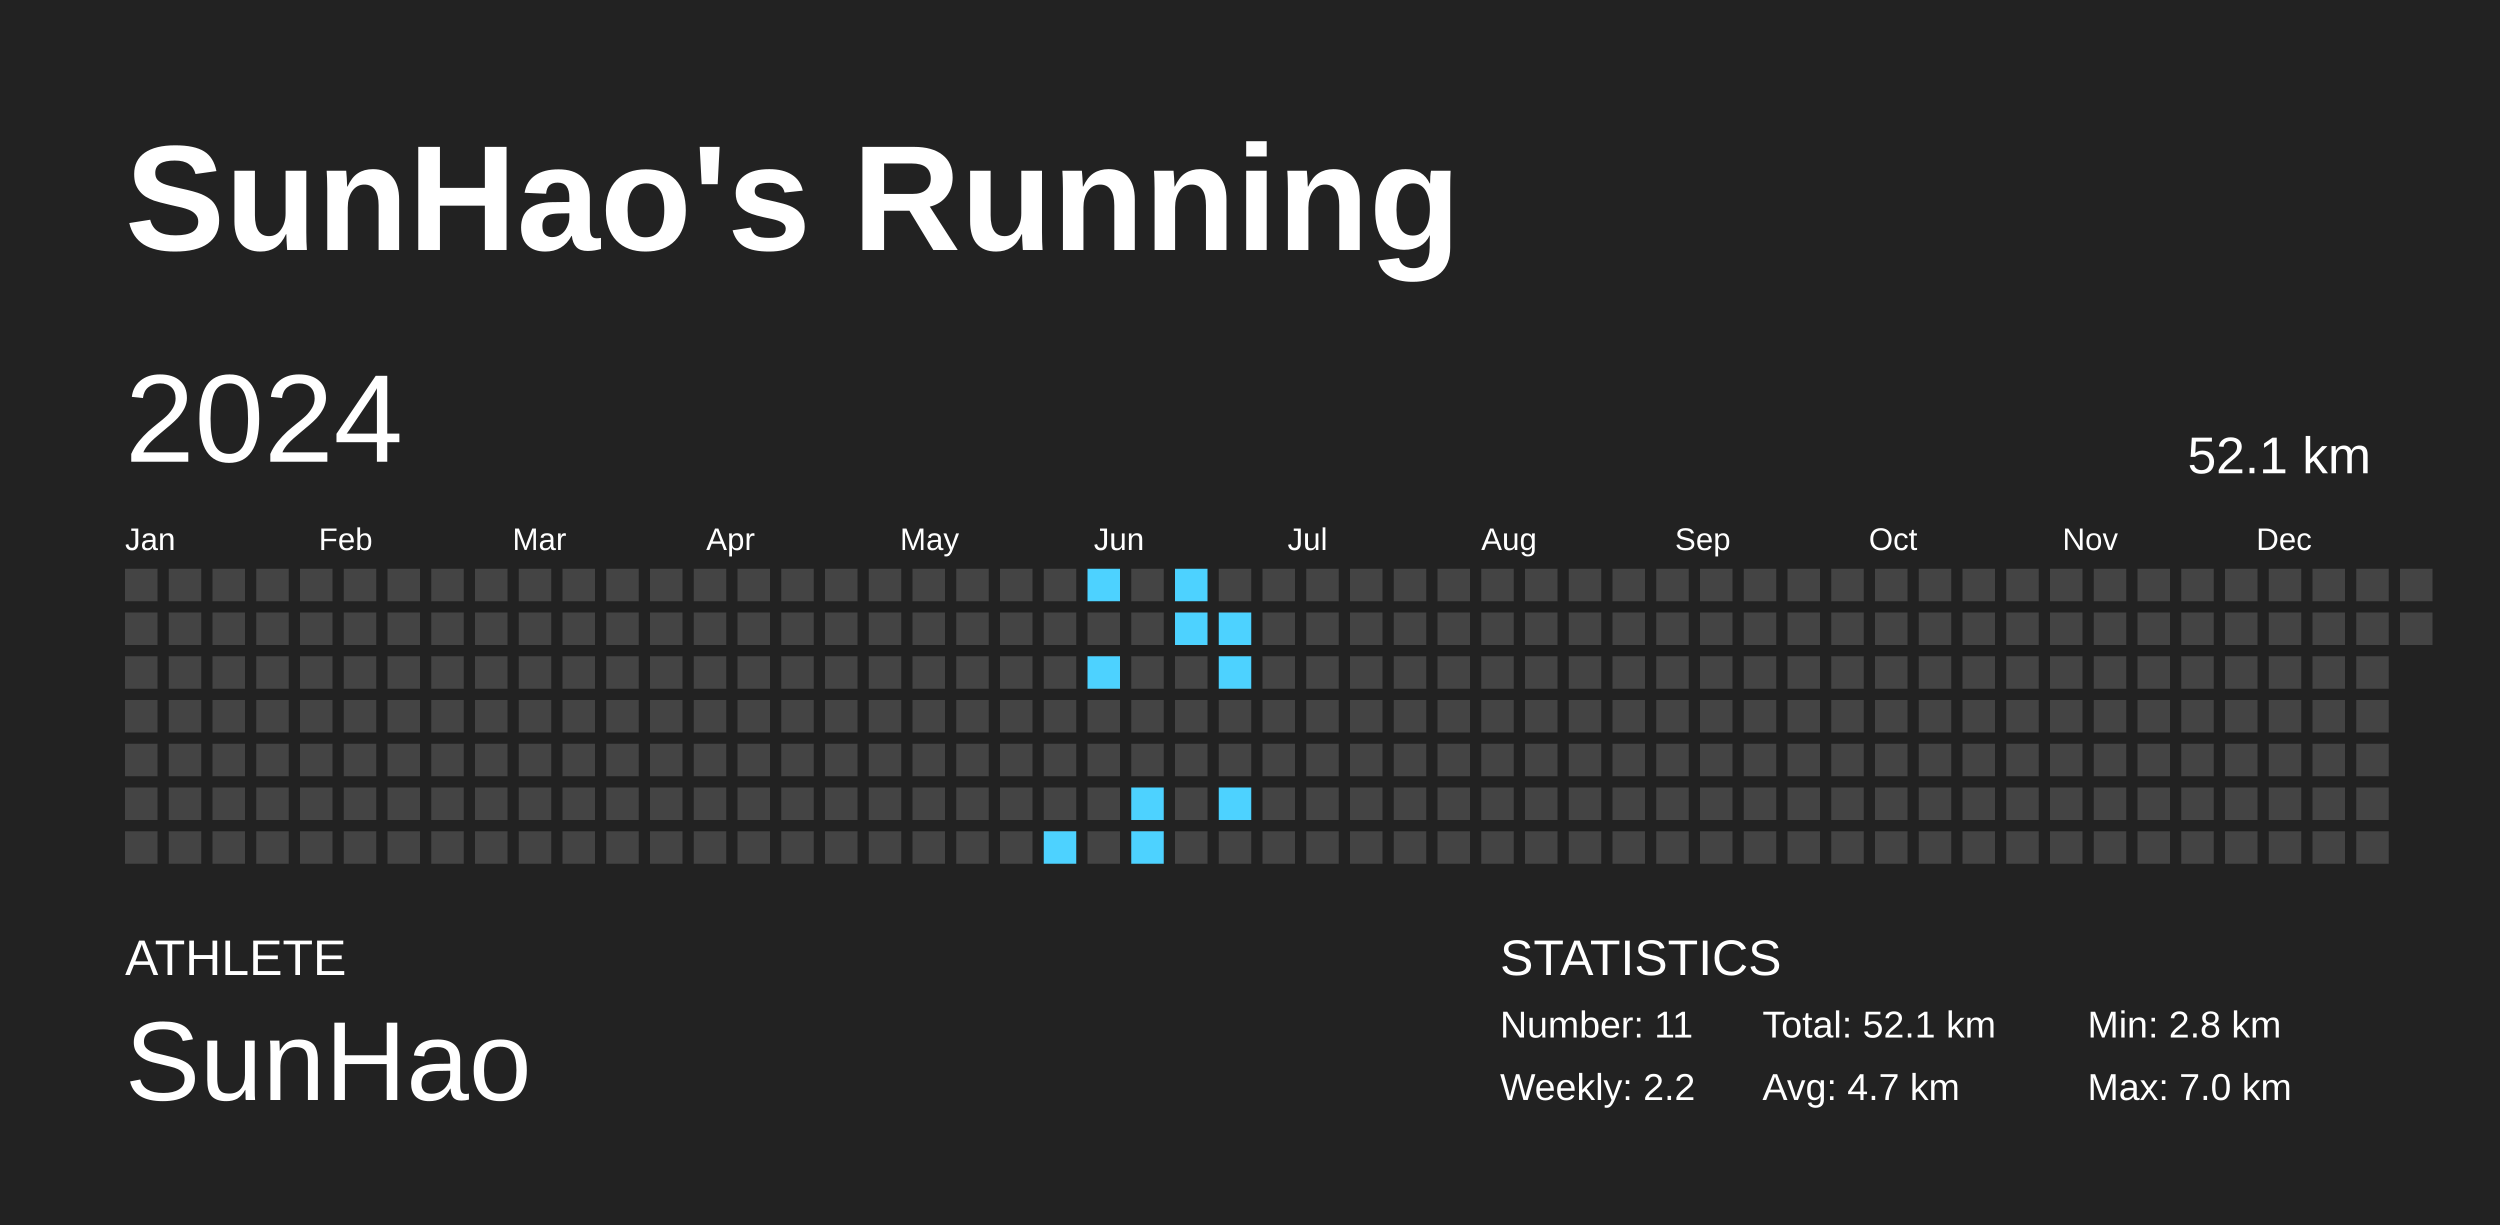
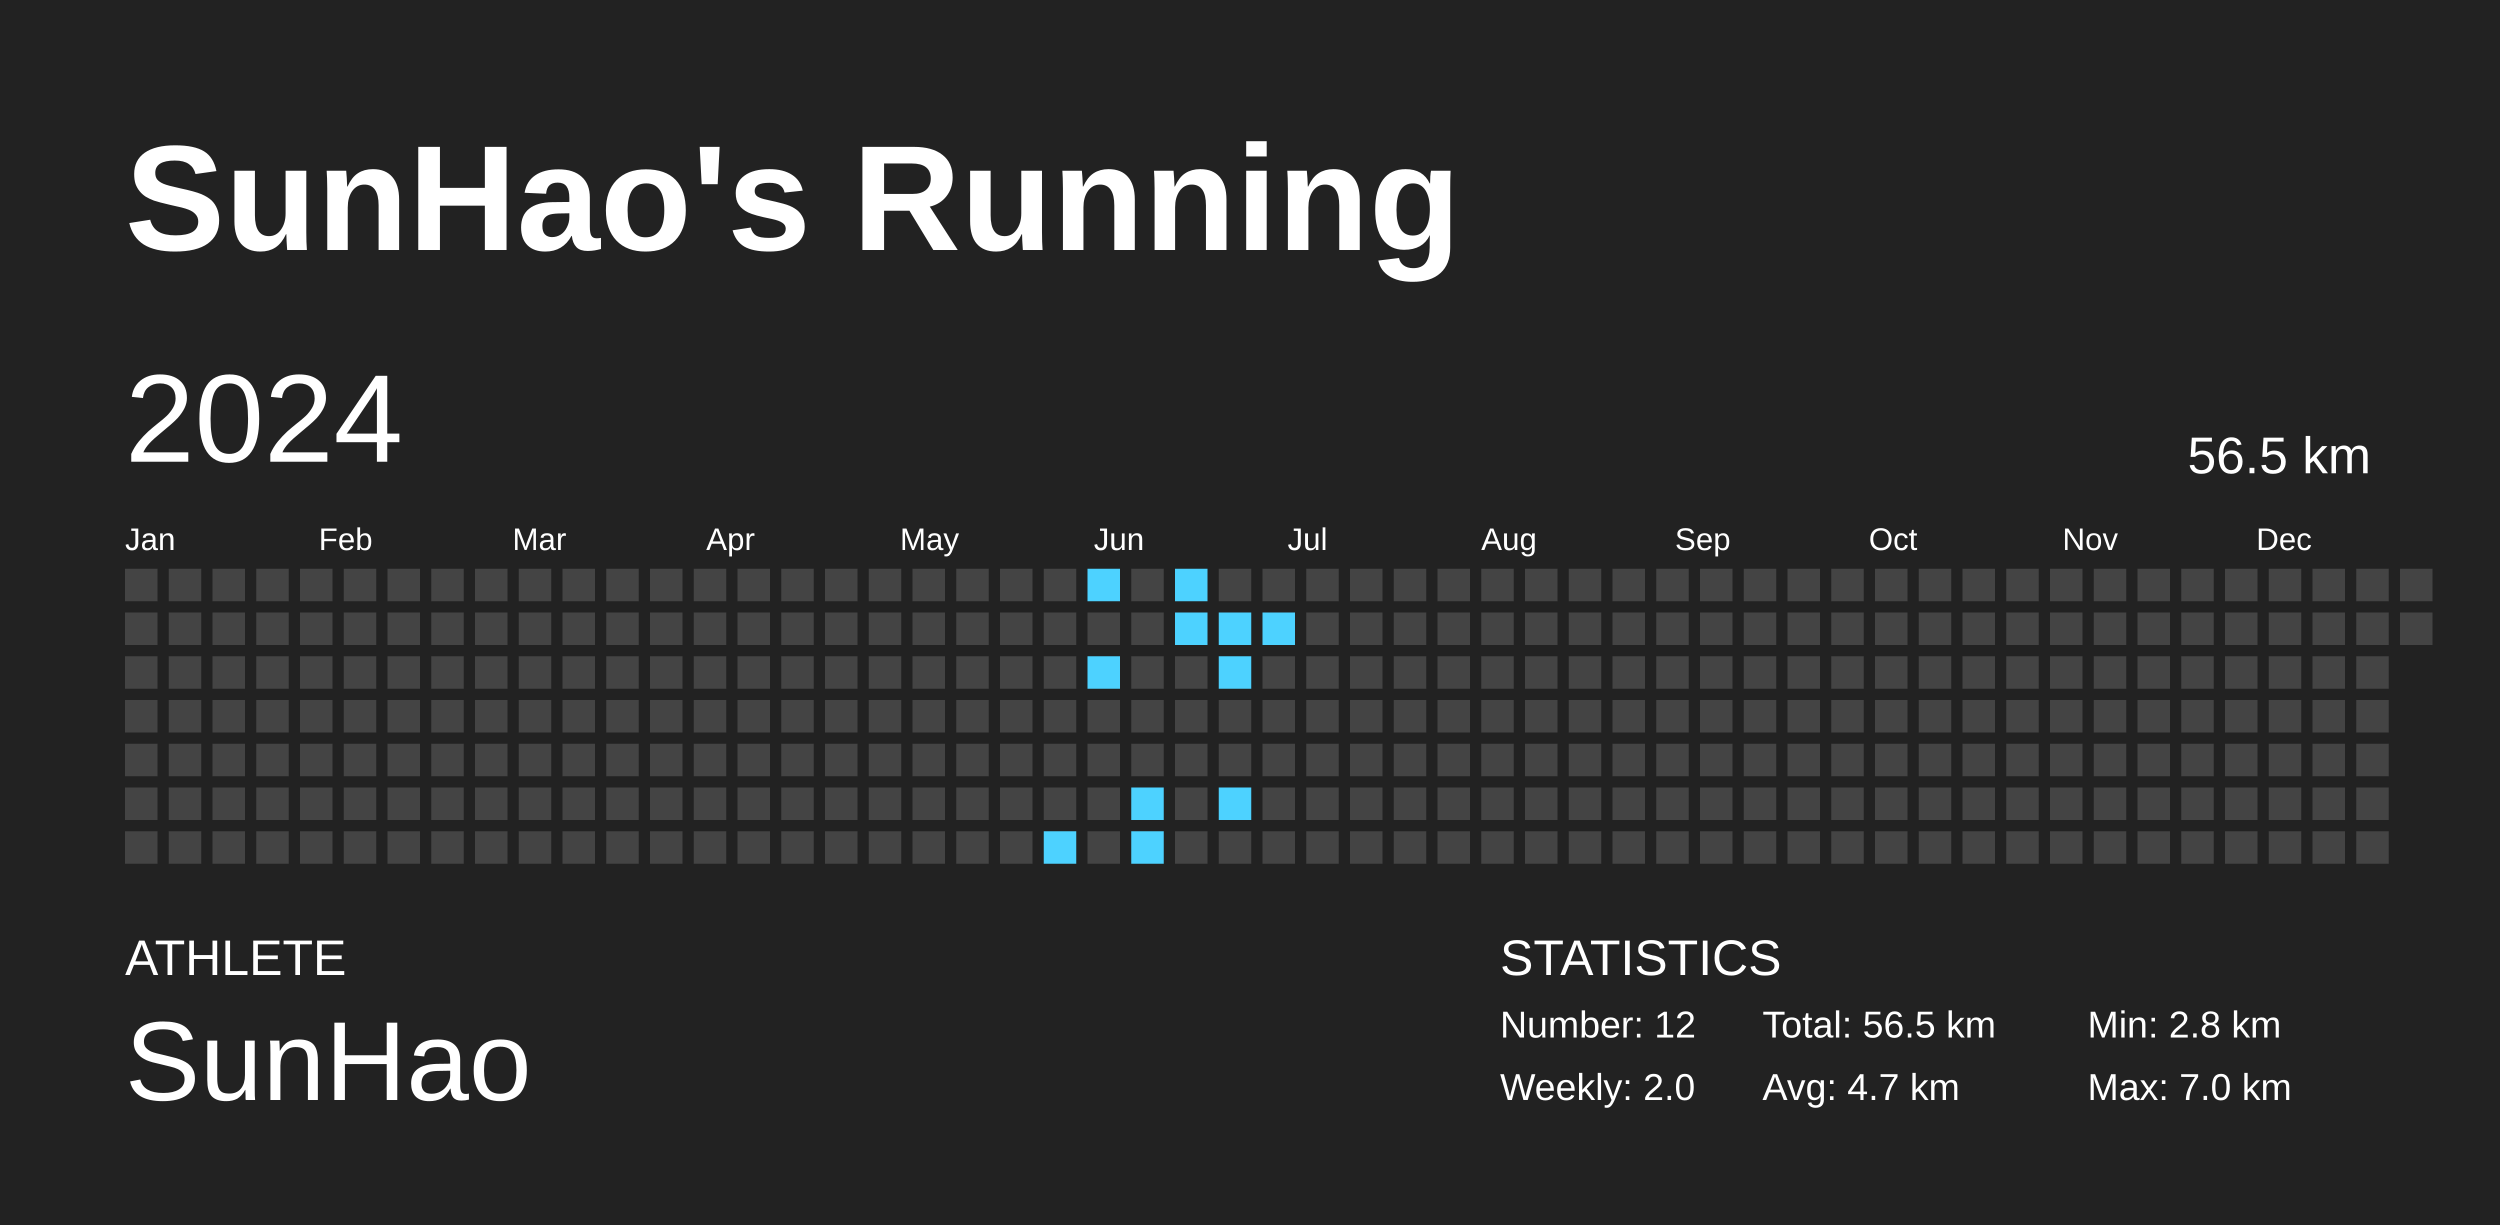
<svg xmlns="http://www.w3.org/2000/svg" baseProfile="full" height="98mm" version="1.1" viewBox="0,0,200,98" width="200mm">
  <defs />
  <rect fill="#222222" height="98" width="200" x="0" y="0" />
  <text fill="#FFFFFF" style="font-size:12px; font-family:Arial; font-weight:bold;" x="10" y="20">SunHao's Running</text>
  <text fill="#FFFFFF" style="font-size:4px; font-family:Arial" x="10" y="78">ATHLETE</text>
  <text fill="#FFFFFF" style="font-size:9px; font-family:Arial" x="10" y="88">SunHao</text>
  <text fill="#FFFFFF" style="font-size:4px; font-family:Arial" x="120" y="78">STATISTICS</text>
-   <text fill="#FFFFFF" style="font-size:3px; font-family:Arial" x="120" y="83">Number: 11</text>
-   <text fill="#FFFFFF" style="font-size:3px; font-family:Arial" x="120" y="88">Weekly: 2.2</text>
-   <text fill="#FFFFFF" style="font-size:3px; font-family:Arial" x="141" y="83">Total: 52.1 km</text>
+   <text fill="#FFFFFF" style="font-size:3px; font-family:Arial" x="120" y="83">Number: 12</text>
+   <text fill="#FFFFFF" style="font-size:3px; font-family:Arial" x="120" y="88">Weekly: 2.0</text>
+   <text fill="#FFFFFF" style="font-size:3px; font-family:Arial" x="141" y="83">Total: 56.5 km</text>
  <text fill="#FFFFFF" style="font-size:3px; font-family:Arial" x="141" y="88">Avg: 4.7 km</text>
  <text fill="#FFFFFF" style="font-size:3px; font-family:Arial" x="167" y="83">Min: 2.8 km</text>
  <text fill="#FFFFFF" style="font-size:3px; font-family:Arial" x="167" y="88">Max: 7.0 km</text>
  <text dominant-baseline="hanging" fill="#FFFFFF" style="font-size:10.0px; font-family:Arial;" x="10" y="30">2024</text>
-   <text dominant-baseline="hanging" fill="#FFFFFF" style="font-size:4.125px; font-family:Arial;" x="175" y="35">52.1 km</text>
+   <text dominant-baseline="hanging" fill="#FFFFFF" style="font-size:4.125px; font-family:Arial;" x="175" y="35">56.5 km</text>
  <text fill="#FFFFFF" style="font-size:2.5px; font-family:Arial" x="10.0" y="44">Jan</text>
  <text fill="#FFFFFF" style="font-size:2.5px; font-family:Arial" x="25.5" y="44">Feb</text>
  <text fill="#FFFFFF" style="font-size:2.5px; font-family:Arial" x="41.0" y="44">Mar</text>
  <text fill="#FFFFFF" style="font-size:2.5px; font-family:Arial" x="56.5" y="44">Apr</text>
  <text fill="#FFFFFF" style="font-size:2.5px; font-family:Arial" x="72.0" y="44">May</text>
  <text fill="#FFFFFF" style="font-size:2.5px; font-family:Arial" x="87.5" y="44">Jun</text>
  <text fill="#FFFFFF" style="font-size:2.5px; font-family:Arial" x="103.0" y="44">Jul</text>
  <text fill="#FFFFFF" style="font-size:2.5px; font-family:Arial" x="118.5" y="44">Aug</text>
  <text fill="#FFFFFF" style="font-size:2.5px; font-family:Arial" x="134.0" y="44">Sep</text>
  <text fill="#FFFFFF" style="font-size:2.5px; font-family:Arial" x="149.5" y="44">Oct</text>
  <text fill="#FFFFFF" style="font-size:2.5px; font-family:Arial" x="165.0" y="44">Nov</text>
  <text fill="#FFFFFF" style="font-size:2.5px; font-family:Arial" x="180.5" y="44">Dec</text>
  <rect fill="#444444" height="2.6" width="2.6" x="10.0" y="45.5" />
  <rect fill="#444444" height="2.6" width="2.6" x="10.0" y="49.0" />
  <rect fill="#444444" height="2.6" width="2.6" x="10.0" y="52.5" />
  <rect fill="#444444" height="2.6" width="2.6" x="10.0" y="56.0" />
  <rect fill="#444444" height="2.6" width="2.6" x="10.0" y="59.5" />
  <rect fill="#444444" height="2.6" width="2.6" x="10.0" y="63.0" />
  <rect fill="#444444" height="2.6" width="2.6" x="10.0" y="66.5" />
  <rect fill="#444444" height="2.6" width="2.6" x="13.5" y="45.5" />
  <rect fill="#444444" height="2.6" width="2.6" x="13.5" y="49.0" />
  <rect fill="#444444" height="2.6" width="2.6" x="13.5" y="52.5" />
  <rect fill="#444444" height="2.6" width="2.6" x="13.5" y="56.0" />
  <rect fill="#444444" height="2.6" width="2.6" x="13.5" y="59.5" />
  <rect fill="#444444" height="2.6" width="2.6" x="13.5" y="63.0" />
  <rect fill="#444444" height="2.6" width="2.6" x="13.5" y="66.5" />
  <rect fill="#444444" height="2.6" width="2.6" x="17.0" y="45.5" />
  <rect fill="#444444" height="2.6" width="2.6" x="17.0" y="49.0" />
  <rect fill="#444444" height="2.6" width="2.6" x="17.0" y="52.5" />
  <rect fill="#444444" height="2.6" width="2.6" x="17.0" y="56.0" />
  <rect fill="#444444" height="2.6" width="2.6" x="17.0" y="59.5" />
  <rect fill="#444444" height="2.6" width="2.6" x="17.0" y="63.0" />
  <rect fill="#444444" height="2.6" width="2.6" x="17.0" y="66.5" />
  <rect fill="#444444" height="2.6" width="2.6" x="20.5" y="45.5" />
  <rect fill="#444444" height="2.6" width="2.6" x="20.5" y="49.0" />
  <rect fill="#444444" height="2.6" width="2.6" x="20.5" y="52.5" />
  <rect fill="#444444" height="2.6" width="2.6" x="20.5" y="56.0" />
  <rect fill="#444444" height="2.6" width="2.6" x="20.5" y="59.5" />
  <rect fill="#444444" height="2.6" width="2.6" x="20.5" y="63.0" />
  <rect fill="#444444" height="2.6" width="2.6" x="20.5" y="66.5" />
  <rect fill="#444444" height="2.6" width="2.6" x="24.0" y="45.5" />
  <rect fill="#444444" height="2.6" width="2.6" x="24.0" y="49.0" />
  <rect fill="#444444" height="2.6" width="2.6" x="24.0" y="52.5" />
  <rect fill="#444444" height="2.6" width="2.6" x="24.0" y="56.0" />
  <rect fill="#444444" height="2.6" width="2.6" x="24.0" y="59.5" />
  <rect fill="#444444" height="2.6" width="2.6" x="24.0" y="63.0" />
  <rect fill="#444444" height="2.6" width="2.6" x="24.0" y="66.5" />
  <rect fill="#444444" height="2.6" width="2.6" x="27.5" y="45.5" />
  <rect fill="#444444" height="2.6" width="2.6" x="27.5" y="49.0" />
  <rect fill="#444444" height="2.6" width="2.6" x="27.5" y="52.5" />
  <rect fill="#444444" height="2.6" width="2.6" x="27.5" y="56.0" />
  <rect fill="#444444" height="2.6" width="2.6" x="27.5" y="59.5" />
  <rect fill="#444444" height="2.6" width="2.6" x="27.5" y="63.0" />
  <rect fill="#444444" height="2.6" width="2.6" x="27.5" y="66.5" />
  <rect fill="#444444" height="2.6" width="2.6" x="31.0" y="45.5" />
  <rect fill="#444444" height="2.6" width="2.6" x="31.0" y="49.0" />
  <rect fill="#444444" height="2.6" width="2.6" x="31.0" y="52.5" />
  <rect fill="#444444" height="2.6" width="2.6" x="31.0" y="56.0" />
  <rect fill="#444444" height="2.6" width="2.6" x="31.0" y="59.5" />
  <rect fill="#444444" height="2.6" width="2.6" x="31.0" y="63.0" />
  <rect fill="#444444" height="2.6" width="2.6" x="31.0" y="66.5" />
  <rect fill="#444444" height="2.6" width="2.6" x="34.5" y="45.5" />
  <rect fill="#444444" height="2.6" width="2.6" x="34.5" y="49.0" />
  <rect fill="#444444" height="2.6" width="2.6" x="34.5" y="52.5" />
  <rect fill="#444444" height="2.6" width="2.6" x="34.5" y="56.0" />
  <rect fill="#444444" height="2.6" width="2.6" x="34.5" y="59.5" />
  <rect fill="#444444" height="2.6" width="2.6" x="34.5" y="63.0" />
  <rect fill="#444444" height="2.6" width="2.6" x="34.5" y="66.5" />
  <rect fill="#444444" height="2.6" width="2.6" x="38.0" y="45.5" />
  <rect fill="#444444" height="2.6" width="2.6" x="38.0" y="49.0" />
  <rect fill="#444444" height="2.6" width="2.6" x="38.0" y="52.5" />
  <rect fill="#444444" height="2.6" width="2.6" x="38.0" y="56.0" />
  <rect fill="#444444" height="2.6" width="2.6" x="38.0" y="59.5" />
  <rect fill="#444444" height="2.6" width="2.6" x="38.0" y="63.0" />
  <rect fill="#444444" height="2.6" width="2.6" x="38.0" y="66.5" />
  <rect fill="#444444" height="2.6" width="2.6" x="41.5" y="45.5" />
  <rect fill="#444444" height="2.6" width="2.6" x="41.5" y="49.0" />
  <rect fill="#444444" height="2.6" width="2.6" x="41.5" y="52.5" />
  <rect fill="#444444" height="2.6" width="2.6" x="41.5" y="56.0" />
  <rect fill="#444444" height="2.6" width="2.6" x="41.5" y="59.5" />
  <rect fill="#444444" height="2.6" width="2.6" x="41.5" y="63.0" />
  <rect fill="#444444" height="2.6" width="2.6" x="41.5" y="66.5" />
  <rect fill="#444444" height="2.6" width="2.6" x="45.0" y="45.5" />
  <rect fill="#444444" height="2.6" width="2.6" x="45.0" y="49.0" />
  <rect fill="#444444" height="2.6" width="2.6" x="45.0" y="52.5" />
  <rect fill="#444444" height="2.6" width="2.6" x="45.0" y="56.0" />
  <rect fill="#444444" height="2.6" width="2.6" x="45.0" y="59.5" />
  <rect fill="#444444" height="2.6" width="2.6" x="45.0" y="63.0" />
  <rect fill="#444444" height="2.6" width="2.6" x="45.0" y="66.5" />
  <rect fill="#444444" height="2.6" width="2.6" x="48.5" y="45.5" />
  <rect fill="#444444" height="2.6" width="2.6" x="48.5" y="49.0" />
  <rect fill="#444444" height="2.6" width="2.6" x="48.5" y="52.5" />
  <rect fill="#444444" height="2.6" width="2.6" x="48.5" y="56.0" />
  <rect fill="#444444" height="2.6" width="2.6" x="48.5" y="59.5" />
  <rect fill="#444444" height="2.6" width="2.6" x="48.5" y="63.0" />
  <rect fill="#444444" height="2.6" width="2.6" x="48.5" y="66.5" />
  <rect fill="#444444" height="2.6" width="2.6" x="52.0" y="45.5" />
  <rect fill="#444444" height="2.6" width="2.6" x="52.0" y="49.0" />
  <rect fill="#444444" height="2.6" width="2.6" x="52.0" y="52.5" />
  <rect fill="#444444" height="2.6" width="2.6" x="52.0" y="56.0" />
  <rect fill="#444444" height="2.6" width="2.6" x="52.0" y="59.5" />
  <rect fill="#444444" height="2.6" width="2.6" x="52.0" y="63.0" />
  <rect fill="#444444" height="2.6" width="2.6" x="52.0" y="66.5" />
  <rect fill="#444444" height="2.6" width="2.6" x="55.5" y="45.5" />
  <rect fill="#444444" height="2.6" width="2.6" x="55.5" y="49.0" />
  <rect fill="#444444" height="2.6" width="2.6" x="55.5" y="52.5" />
  <rect fill="#444444" height="2.6" width="2.6" x="55.5" y="56.0" />
  <rect fill="#444444" height="2.6" width="2.6" x="55.5" y="59.5" />
  <rect fill="#444444" height="2.6" width="2.6" x="55.5" y="63.0" />
  <rect fill="#444444" height="2.6" width="2.6" x="55.5" y="66.5" />
  <rect fill="#444444" height="2.6" width="2.6" x="59.0" y="45.5" />
  <rect fill="#444444" height="2.6" width="2.6" x="59.0" y="49.0" />
  <rect fill="#444444" height="2.6" width="2.6" x="59.0" y="52.5" />
  <rect fill="#444444" height="2.6" width="2.6" x="59.0" y="56.0" />
  <rect fill="#444444" height="2.6" width="2.6" x="59.0" y="59.5" />
  <rect fill="#444444" height="2.6" width="2.6" x="59.0" y="63.0" />
  <rect fill="#444444" height="2.6" width="2.6" x="59.0" y="66.5" />
  <rect fill="#444444" height="2.6" width="2.6" x="62.5" y="45.5" />
  <rect fill="#444444" height="2.6" width="2.6" x="62.5" y="49.0" />
  <rect fill="#444444" height="2.6" width="2.6" x="62.5" y="52.5" />
  <rect fill="#444444" height="2.6" width="2.6" x="62.5" y="56.0" />
  <rect fill="#444444" height="2.6" width="2.6" x="62.5" y="59.5" />
  <rect fill="#444444" height="2.6" width="2.6" x="62.5" y="63.0" />
  <rect fill="#444444" height="2.6" width="2.6" x="62.5" y="66.5" />
  <rect fill="#444444" height="2.6" width="2.6" x="66.0" y="45.5" />
  <rect fill="#444444" height="2.6" width="2.6" x="66.0" y="49.0" />
  <rect fill="#444444" height="2.6" width="2.6" x="66.0" y="52.5" />
  <rect fill="#444444" height="2.6" width="2.6" x="66.0" y="56.0" />
  <rect fill="#444444" height="2.6" width="2.6" x="66.0" y="59.5" />
  <rect fill="#444444" height="2.6" width="2.6" x="66.0" y="63.0" />
  <rect fill="#444444" height="2.6" width="2.6" x="66.0" y="66.5" />
  <rect fill="#444444" height="2.6" width="2.6" x="69.5" y="45.5" />
  <rect fill="#444444" height="2.6" width="2.6" x="69.5" y="49.0" />
  <rect fill="#444444" height="2.6" width="2.6" x="69.5" y="52.5" />
  <rect fill="#444444" height="2.6" width="2.6" x="69.5" y="56.0" />
  <rect fill="#444444" height="2.6" width="2.6" x="69.5" y="59.5" />
  <rect fill="#444444" height="2.6" width="2.6" x="69.5" y="63.0" />
  <rect fill="#444444" height="2.6" width="2.6" x="69.5" y="66.5" />
  <rect fill="#444444" height="2.6" width="2.6" x="73.0" y="45.5" />
  <rect fill="#444444" height="2.6" width="2.6" x="73.0" y="49.0" />
  <rect fill="#444444" height="2.6" width="2.6" x="73.0" y="52.5" />
  <rect fill="#444444" height="2.6" width="2.6" x="73.0" y="56.0" />
  <rect fill="#444444" height="2.6" width="2.6" x="73.0" y="59.5" />
  <rect fill="#444444" height="2.6" width="2.6" x="73.0" y="63.0" />
  <rect fill="#444444" height="2.6" width="2.6" x="73.0" y="66.5" />
  <rect fill="#444444" height="2.6" width="2.6" x="76.5" y="45.5" />
  <rect fill="#444444" height="2.6" width="2.6" x="76.5" y="49.0" />
  <rect fill="#444444" height="2.6" width="2.6" x="76.5" y="52.5" />
  <rect fill="#444444" height="2.6" width="2.6" x="76.5" y="56.0" />
  <rect fill="#444444" height="2.6" width="2.6" x="76.5" y="59.5" />
  <rect fill="#444444" height="2.6" width="2.6" x="76.5" y="63.0" />
  <rect fill="#444444" height="2.6" width="2.6" x="76.5" y="66.5" />
  <rect fill="#444444" height="2.6" width="2.6" x="80.0" y="45.5" />
  <rect fill="#444444" height="2.6" width="2.6" x="80.0" y="49.0" />
  <rect fill="#444444" height="2.6" width="2.6" x="80.0" y="52.5" />
  <rect fill="#444444" height="2.6" width="2.6" x="80.0" y="56.0" />
  <rect fill="#444444" height="2.6" width="2.6" x="80.0" y="59.5" />
  <rect fill="#444444" height="2.6" width="2.6" x="80.0" y="63.0" />
  <rect fill="#444444" height="2.6" width="2.6" x="80.0" y="66.5" />
  <rect fill="#444444" height="2.6" width="2.6" x="83.5" y="45.5" />
  <rect fill="#444444" height="2.6" width="2.6" x="83.5" y="49.0" />
  <rect fill="#444444" height="2.6" width="2.6" x="83.5" y="52.5" />
  <rect fill="#444444" height="2.6" width="2.6" x="83.5" y="56.0" />
  <rect fill="#444444" height="2.6" width="2.6" x="83.5" y="59.5" />
  <rect fill="#444444" height="2.6" width="2.6" x="83.5" y="63.0" />
  <rect fill="#4dd2ff" height="2.6" width="2.6" x="83.5" y="66.5" />
  <rect fill="#4dd2ff" height="2.6" width="2.6" x="87.0" y="45.5" />
  <rect fill="#444444" height="2.6" width="2.6" x="87.0" y="49.0" />
  <rect fill="#4dd2ff" height="2.6" width="2.6" x="87.0" y="52.5" />
  <rect fill="#444444" height="2.6" width="2.6" x="87.0" y="56.0" />
  <rect fill="#444444" height="2.6" width="2.6" x="87.0" y="59.5" />
  <rect fill="#444444" height="2.6" width="2.6" x="87.0" y="63.0" />
  <rect fill="#444444" height="2.6" width="2.6" x="87.0" y="66.5" />
  <rect fill="#444444" height="2.6" width="2.6" x="90.5" y="45.5" />
  <rect fill="#444444" height="2.6" width="2.6" x="90.5" y="49.0" />
  <rect fill="#444444" height="2.6" width="2.6" x="90.5" y="52.5" />
  <rect fill="#444444" height="2.6" width="2.6" x="90.5" y="56.0" />
  <rect fill="#444444" height="2.6" width="2.6" x="90.5" y="59.5" />
  <rect fill="#4dd2ff" height="2.6" width="2.6" x="90.5" y="63.0" />
  <rect fill="#4dd2ff" height="2.6" width="2.6" x="90.5" y="66.5" />
  <rect fill="#4dd2ff" height="2.6" width="2.6" x="94.0" y="45.5" />
  <rect fill="#4dd2ff" height="2.6" width="2.6" x="94.0" y="49.0" />
  <rect fill="#444444" height="2.6" width="2.6" x="94.0" y="52.5" />
  <rect fill="#444444" height="2.6" width="2.6" x="94.0" y="56.0" />
  <rect fill="#444444" height="2.6" width="2.6" x="94.0" y="59.5" />
  <rect fill="#444444" height="2.6" width="2.6" x="94.0" y="63.0" />
  <rect fill="#444444" height="2.6" width="2.6" x="94.0" y="66.5" />
  <rect fill="#444444" height="2.6" width="2.6" x="97.5" y="45.5" />
  <rect fill="#4dd2ff" height="2.6" width="2.6" x="97.5" y="49.0" />
  <rect fill="#4dd2ff" height="2.6" width="2.6" x="97.5" y="52.5" />
  <rect fill="#444444" height="2.6" width="2.6" x="97.5" y="56.0" />
  <rect fill="#444444" height="2.6" width="2.6" x="97.5" y="59.5" />
  <rect fill="#4dd2ff" height="2.6" width="2.6" x="97.5" y="63.0" />
  <rect fill="#444444" height="2.6" width="2.6" x="97.5" y="66.5" />
  <rect fill="#444444" height="2.6" width="2.6" x="101.0" y="45.5" />
-   <rect fill="#444444" height="2.6" width="2.6" x="101.0" y="49.0" />
+   <rect fill="#4dd2ff" height="2.6" width="2.6" x="101.0" y="49.0" />
  <rect fill="#444444" height="2.6" width="2.6" x="101.0" y="52.5" />
  <rect fill="#444444" height="2.6" width="2.6" x="101.0" y="56.0" />
  <rect fill="#444444" height="2.6" width="2.6" x="101.0" y="59.5" />
  <rect fill="#444444" height="2.6" width="2.6" x="101.0" y="63.0" />
  <rect fill="#444444" height="2.6" width="2.6" x="101.0" y="66.5" />
  <rect fill="#444444" height="2.6" width="2.6" x="104.5" y="45.5" />
  <rect fill="#444444" height="2.6" width="2.6" x="104.5" y="49.0" />
  <rect fill="#444444" height="2.6" width="2.6" x="104.5" y="52.5" />
  <rect fill="#444444" height="2.6" width="2.6" x="104.5" y="56.0" />
  <rect fill="#444444" height="2.6" width="2.6" x="104.5" y="59.5" />
  <rect fill="#444444" height="2.6" width="2.6" x="104.5" y="63.0" />
  <rect fill="#444444" height="2.6" width="2.6" x="104.5" y="66.5" />
  <rect fill="#444444" height="2.6" width="2.6" x="108.0" y="45.5" />
  <rect fill="#444444" height="2.6" width="2.6" x="108.0" y="49.0" />
  <rect fill="#444444" height="2.6" width="2.6" x="108.0" y="52.5" />
  <rect fill="#444444" height="2.6" width="2.6" x="108.0" y="56.0" />
  <rect fill="#444444" height="2.6" width="2.6" x="108.0" y="59.5" />
  <rect fill="#444444" height="2.6" width="2.6" x="108.0" y="63.0" />
  <rect fill="#444444" height="2.6" width="2.6" x="108.0" y="66.5" />
  <rect fill="#444444" height="2.6" width="2.6" x="111.5" y="45.5" />
  <rect fill="#444444" height="2.6" width="2.6" x="111.5" y="49.0" />
  <rect fill="#444444" height="2.6" width="2.6" x="111.5" y="52.5" />
  <rect fill="#444444" height="2.6" width="2.6" x="111.5" y="56.0" />
  <rect fill="#444444" height="2.6" width="2.6" x="111.5" y="59.5" />
  <rect fill="#444444" height="2.6" width="2.6" x="111.5" y="63.0" />
  <rect fill="#444444" height="2.6" width="2.6" x="111.5" y="66.5" />
  <rect fill="#444444" height="2.6" width="2.6" x="115.0" y="45.5" />
  <rect fill="#444444" height="2.6" width="2.6" x="115.0" y="49.0" />
  <rect fill="#444444" height="2.6" width="2.6" x="115.0" y="52.5" />
  <rect fill="#444444" height="2.6" width="2.6" x="115.0" y="56.0" />
  <rect fill="#444444" height="2.6" width="2.6" x="115.0" y="59.5" />
  <rect fill="#444444" height="2.6" width="2.6" x="115.0" y="63.0" />
  <rect fill="#444444" height="2.6" width="2.6" x="115.0" y="66.5" />
  <rect fill="#444444" height="2.6" width="2.6" x="118.5" y="45.5" />
  <rect fill="#444444" height="2.6" width="2.6" x="118.5" y="49.0" />
  <rect fill="#444444" height="2.6" width="2.6" x="118.5" y="52.5" />
  <rect fill="#444444" height="2.6" width="2.6" x="118.5" y="56.0" />
  <rect fill="#444444" height="2.6" width="2.6" x="118.5" y="59.5" />
  <rect fill="#444444" height="2.6" width="2.6" x="118.5" y="63.0" />
  <rect fill="#444444" height="2.6" width="2.6" x="118.5" y="66.5" />
  <rect fill="#444444" height="2.6" width="2.6" x="122.0" y="45.5" />
  <rect fill="#444444" height="2.6" width="2.6" x="122.0" y="49.0" />
  <rect fill="#444444" height="2.6" width="2.6" x="122.0" y="52.5" />
  <rect fill="#444444" height="2.6" width="2.6" x="122.0" y="56.0" />
  <rect fill="#444444" height="2.6" width="2.6" x="122.0" y="59.5" />
  <rect fill="#444444" height="2.6" width="2.6" x="122.0" y="63.0" />
  <rect fill="#444444" height="2.6" width="2.6" x="122.0" y="66.5" />
  <rect fill="#444444" height="2.6" width="2.6" x="125.5" y="45.5" />
  <rect fill="#444444" height="2.6" width="2.6" x="125.5" y="49.0" />
  <rect fill="#444444" height="2.6" width="2.6" x="125.5" y="52.5" />
  <rect fill="#444444" height="2.6" width="2.6" x="125.5" y="56.0" />
  <rect fill="#444444" height="2.6" width="2.6" x="125.5" y="59.5" />
  <rect fill="#444444" height="2.6" width="2.6" x="125.5" y="63.0" />
  <rect fill="#444444" height="2.6" width="2.6" x="125.5" y="66.5" />
  <rect fill="#444444" height="2.6" width="2.6" x="129.0" y="45.5" />
  <rect fill="#444444" height="2.6" width="2.6" x="129.0" y="49.0" />
  <rect fill="#444444" height="2.6" width="2.6" x="129.0" y="52.5" />
  <rect fill="#444444" height="2.6" width="2.6" x="129.0" y="56.0" />
  <rect fill="#444444" height="2.6" width="2.6" x="129.0" y="59.5" />
  <rect fill="#444444" height="2.6" width="2.6" x="129.0" y="63.0" />
  <rect fill="#444444" height="2.6" width="2.6" x="129.0" y="66.5" />
  <rect fill="#444444" height="2.6" width="2.6" x="132.5" y="45.5" />
  <rect fill="#444444" height="2.6" width="2.6" x="132.5" y="49.0" />
  <rect fill="#444444" height="2.6" width="2.6" x="132.5" y="52.5" />
  <rect fill="#444444" height="2.6" width="2.6" x="132.5" y="56.0" />
  <rect fill="#444444" height="2.6" width="2.6" x="132.5" y="59.5" />
  <rect fill="#444444" height="2.6" width="2.6" x="132.5" y="63.0" />
  <rect fill="#444444" height="2.6" width="2.6" x="132.5" y="66.5" />
  <rect fill="#444444" height="2.6" width="2.6" x="136.0" y="45.5" />
  <rect fill="#444444" height="2.6" width="2.6" x="136.0" y="49.0" />
  <rect fill="#444444" height="2.6" width="2.6" x="136.0" y="52.5" />
  <rect fill="#444444" height="2.6" width="2.6" x="136.0" y="56.0" />
  <rect fill="#444444" height="2.6" width="2.6" x="136.0" y="59.5" />
  <rect fill="#444444" height="2.6" width="2.6" x="136.0" y="63.0" />
  <rect fill="#444444" height="2.6" width="2.6" x="136.0" y="66.5" />
  <rect fill="#444444" height="2.6" width="2.6" x="139.5" y="45.5" />
  <rect fill="#444444" height="2.6" width="2.6" x="139.5" y="49.0" />
  <rect fill="#444444" height="2.6" width="2.6" x="139.5" y="52.5" />
  <rect fill="#444444" height="2.6" width="2.6" x="139.5" y="56.0" />
  <rect fill="#444444" height="2.6" width="2.6" x="139.5" y="59.5" />
  <rect fill="#444444" height="2.6" width="2.6" x="139.5" y="63.0" />
  <rect fill="#444444" height="2.6" width="2.6" x="139.5" y="66.5" />
  <rect fill="#444444" height="2.6" width="2.6" x="143.0" y="45.5" />
  <rect fill="#444444" height="2.6" width="2.6" x="143.0" y="49.0" />
  <rect fill="#444444" height="2.6" width="2.6" x="143.0" y="52.5" />
  <rect fill="#444444" height="2.6" width="2.6" x="143.0" y="56.0" />
  <rect fill="#444444" height="2.6" width="2.6" x="143.0" y="59.5" />
  <rect fill="#444444" height="2.6" width="2.6" x="143.0" y="63.0" />
  <rect fill="#444444" height="2.6" width="2.6" x="143.0" y="66.5" />
  <rect fill="#444444" height="2.6" width="2.6" x="146.5" y="45.5" />
  <rect fill="#444444" height="2.6" width="2.6" x="146.5" y="49.0" />
  <rect fill="#444444" height="2.6" width="2.6" x="146.5" y="52.5" />
  <rect fill="#444444" height="2.6" width="2.6" x="146.5" y="56.0" />
  <rect fill="#444444" height="2.6" width="2.6" x="146.5" y="59.5" />
  <rect fill="#444444" height="2.6" width="2.6" x="146.5" y="63.0" />
  <rect fill="#444444" height="2.6" width="2.6" x="146.5" y="66.5" />
  <rect fill="#444444" height="2.6" width="2.6" x="150.0" y="45.5" />
  <rect fill="#444444" height="2.6" width="2.6" x="150.0" y="49.0" />
  <rect fill="#444444" height="2.6" width="2.6" x="150.0" y="52.5" />
  <rect fill="#444444" height="2.6" width="2.6" x="150.0" y="56.0" />
  <rect fill="#444444" height="2.6" width="2.6" x="150.0" y="59.5" />
  <rect fill="#444444" height="2.6" width="2.6" x="150.0" y="63.0" />
  <rect fill="#444444" height="2.6" width="2.6" x="150.0" y="66.5" />
  <rect fill="#444444" height="2.6" width="2.6" x="153.5" y="45.5" />
  <rect fill="#444444" height="2.6" width="2.6" x="153.5" y="49.0" />
  <rect fill="#444444" height="2.6" width="2.6" x="153.5" y="52.5" />
  <rect fill="#444444" height="2.6" width="2.6" x="153.5" y="56.0" />
  <rect fill="#444444" height="2.6" width="2.6" x="153.5" y="59.5" />
  <rect fill="#444444" height="2.6" width="2.6" x="153.5" y="63.0" />
  <rect fill="#444444" height="2.6" width="2.6" x="153.5" y="66.5" />
  <rect fill="#444444" height="2.6" width="2.6" x="157.0" y="45.5" />
  <rect fill="#444444" height="2.6" width="2.6" x="157.0" y="49.0" />
  <rect fill="#444444" height="2.6" width="2.6" x="157.0" y="52.5" />
  <rect fill="#444444" height="2.6" width="2.6" x="157.0" y="56.0" />
  <rect fill="#444444" height="2.6" width="2.6" x="157.0" y="59.5" />
  <rect fill="#444444" height="2.6" width="2.6" x="157.0" y="63.0" />
  <rect fill="#444444" height="2.6" width="2.6" x="157.0" y="66.5" />
  <rect fill="#444444" height="2.6" width="2.6" x="160.5" y="45.5" />
  <rect fill="#444444" height="2.6" width="2.6" x="160.5" y="49.0" />
  <rect fill="#444444" height="2.6" width="2.6" x="160.5" y="52.5" />
  <rect fill="#444444" height="2.6" width="2.6" x="160.5" y="56.0" />
  <rect fill="#444444" height="2.6" width="2.6" x="160.5" y="59.5" />
  <rect fill="#444444" height="2.6" width="2.6" x="160.5" y="63.0" />
  <rect fill="#444444" height="2.6" width="2.6" x="160.5" y="66.5" />
  <rect fill="#444444" height="2.6" width="2.6" x="164.0" y="45.5" />
  <rect fill="#444444" height="2.6" width="2.6" x="164.0" y="49.0" />
  <rect fill="#444444" height="2.6" width="2.6" x="164.0" y="52.5" />
  <rect fill="#444444" height="2.6" width="2.6" x="164.0" y="56.0" />
  <rect fill="#444444" height="2.6" width="2.6" x="164.0" y="59.5" />
  <rect fill="#444444" height="2.6" width="2.6" x="164.0" y="63.0" />
  <rect fill="#444444" height="2.6" width="2.6" x="164.0" y="66.5" />
  <rect fill="#444444" height="2.6" width="2.6" x="167.5" y="45.5" />
  <rect fill="#444444" height="2.6" width="2.6" x="167.5" y="49.0" />
  <rect fill="#444444" height="2.6" width="2.6" x="167.5" y="52.5" />
  <rect fill="#444444" height="2.6" width="2.6" x="167.5" y="56.0" />
  <rect fill="#444444" height="2.6" width="2.6" x="167.5" y="59.5" />
  <rect fill="#444444" height="2.6" width="2.6" x="167.5" y="63.0" />
  <rect fill="#444444" height="2.6" width="2.6" x="167.5" y="66.5" />
  <rect fill="#444444" height="2.6" width="2.6" x="171.0" y="45.5" />
  <rect fill="#444444" height="2.6" width="2.6" x="171.0" y="49.0" />
  <rect fill="#444444" height="2.6" width="2.6" x="171.0" y="52.5" />
  <rect fill="#444444" height="2.6" width="2.6" x="171.0" y="56.0" />
  <rect fill="#444444" height="2.6" width="2.6" x="171.0" y="59.5" />
  <rect fill="#444444" height="2.6" width="2.6" x="171.0" y="63.0" />
  <rect fill="#444444" height="2.6" width="2.6" x="171.0" y="66.5" />
  <rect fill="#444444" height="2.6" width="2.6" x="174.5" y="45.5" />
  <rect fill="#444444" height="2.6" width="2.6" x="174.5" y="49.0" />
  <rect fill="#444444" height="2.6" width="2.6" x="174.5" y="52.5" />
  <rect fill="#444444" height="2.6" width="2.6" x="174.5" y="56.0" />
  <rect fill="#444444" height="2.6" width="2.6" x="174.5" y="59.5" />
  <rect fill="#444444" height="2.6" width="2.6" x="174.5" y="63.0" />
  <rect fill="#444444" height="2.6" width="2.6" x="174.5" y="66.5" />
  <rect fill="#444444" height="2.6" width="2.6" x="178.0" y="45.5" />
  <rect fill="#444444" height="2.6" width="2.6" x="178.0" y="49.0" />
  <rect fill="#444444" height="2.6" width="2.6" x="178.0" y="52.5" />
  <rect fill="#444444" height="2.6" width="2.6" x="178.0" y="56.0" />
  <rect fill="#444444" height="2.6" width="2.6" x="178.0" y="59.5" />
  <rect fill="#444444" height="2.6" width="2.6" x="178.0" y="63.0" />
  <rect fill="#444444" height="2.6" width="2.6" x="178.0" y="66.5" />
  <rect fill="#444444" height="2.6" width="2.6" x="181.5" y="45.5" />
  <rect fill="#444444" height="2.6" width="2.6" x="181.5" y="49.0" />
  <rect fill="#444444" height="2.6" width="2.6" x="181.5" y="52.5" />
  <rect fill="#444444" height="2.6" width="2.6" x="181.5" y="56.0" />
  <rect fill="#444444" height="2.6" width="2.6" x="181.5" y="59.5" />
  <rect fill="#444444" height="2.6" width="2.6" x="181.5" y="63.0" />
  <rect fill="#444444" height="2.6" width="2.6" x="181.5" y="66.5" />
  <rect fill="#444444" height="2.6" width="2.6" x="185.0" y="45.5" />
  <rect fill="#444444" height="2.6" width="2.6" x="185.0" y="49.0" />
  <rect fill="#444444" height="2.6" width="2.6" x="185.0" y="52.5" />
  <rect fill="#444444" height="2.6" width="2.6" x="185.0" y="56.0" />
  <rect fill="#444444" height="2.6" width="2.6" x="185.0" y="59.5" />
  <rect fill="#444444" height="2.6" width="2.6" x="185.0" y="63.0" />
  <rect fill="#444444" height="2.6" width="2.6" x="185.0" y="66.5" />
  <rect fill="#444444" height="2.6" width="2.6" x="188.5" y="45.5" />
  <rect fill="#444444" height="2.6" width="2.6" x="188.5" y="49.0" />
  <rect fill="#444444" height="2.6" width="2.6" x="188.5" y="52.5" />
  <rect fill="#444444" height="2.6" width="2.6" x="188.5" y="56.0" />
  <rect fill="#444444" height="2.6" width="2.6" x="188.5" y="59.5" />
  <rect fill="#444444" height="2.6" width="2.6" x="188.5" y="63.0" />
  <rect fill="#444444" height="2.6" width="2.6" x="188.5" y="66.5" />
  <rect fill="#444444" height="2.6" width="2.6" x="192.0" y="45.5" />
  <rect fill="#444444" height="2.6" width="2.6" x="192.0" y="49.0" />
</svg>
